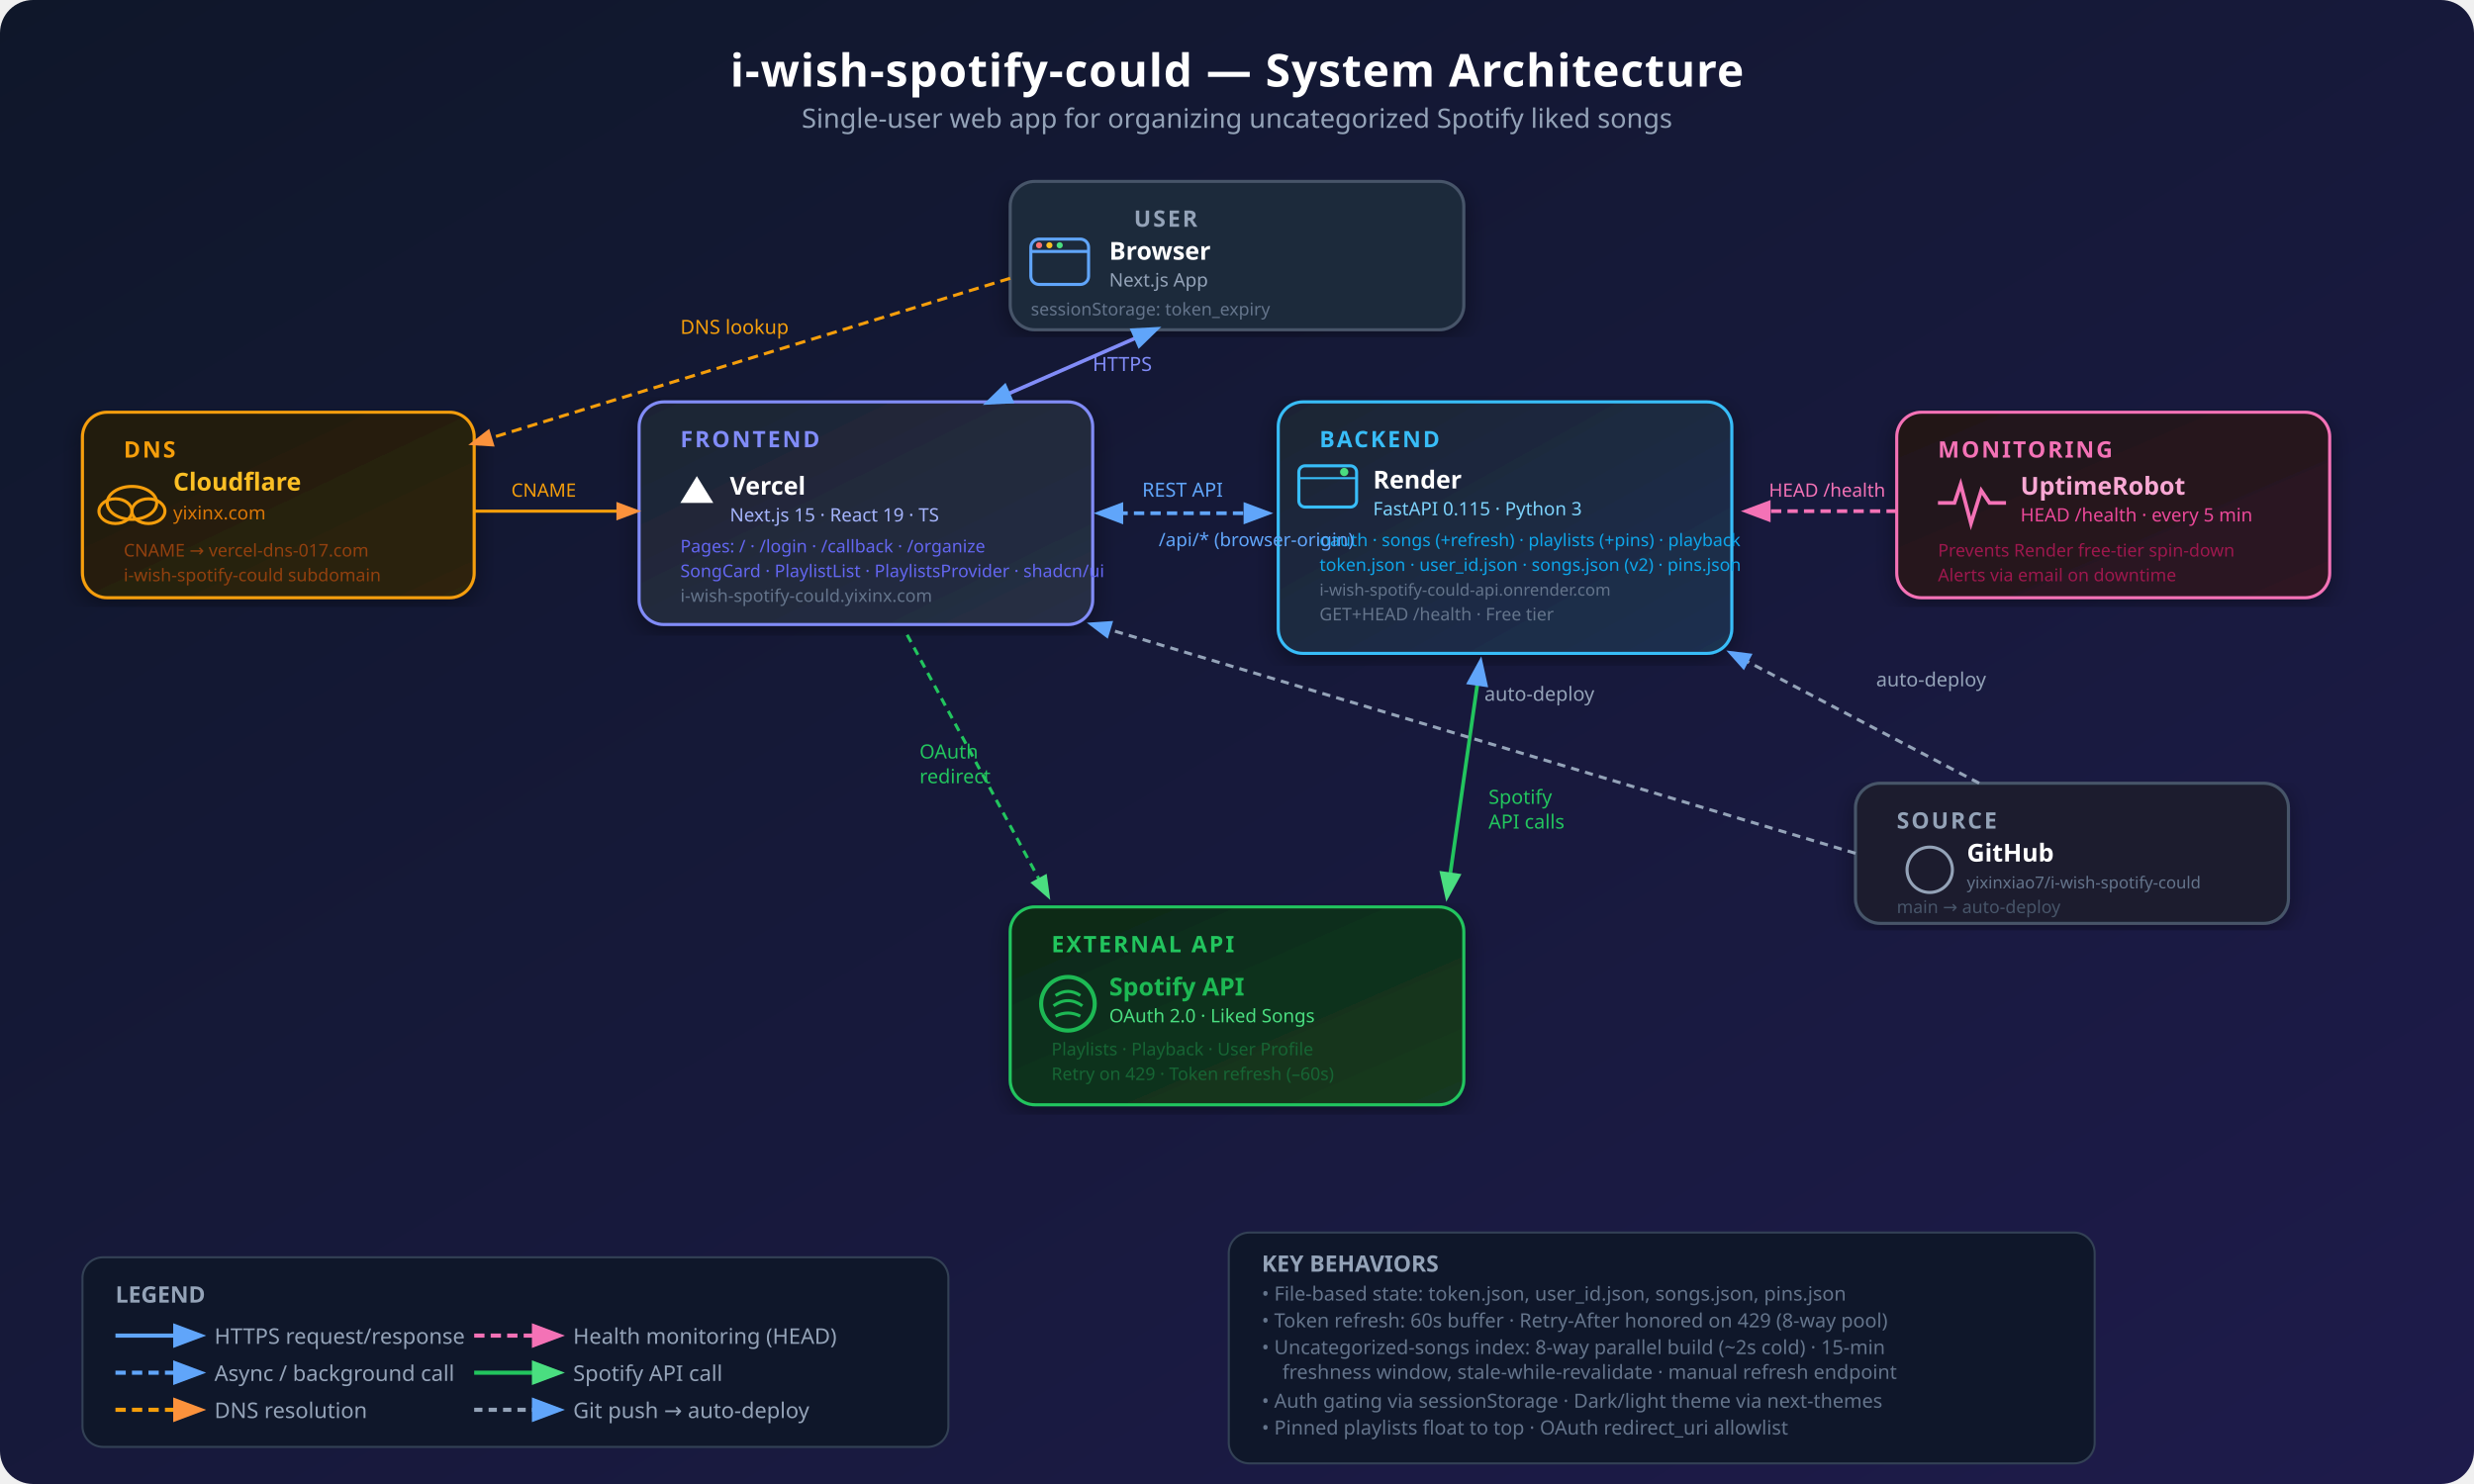
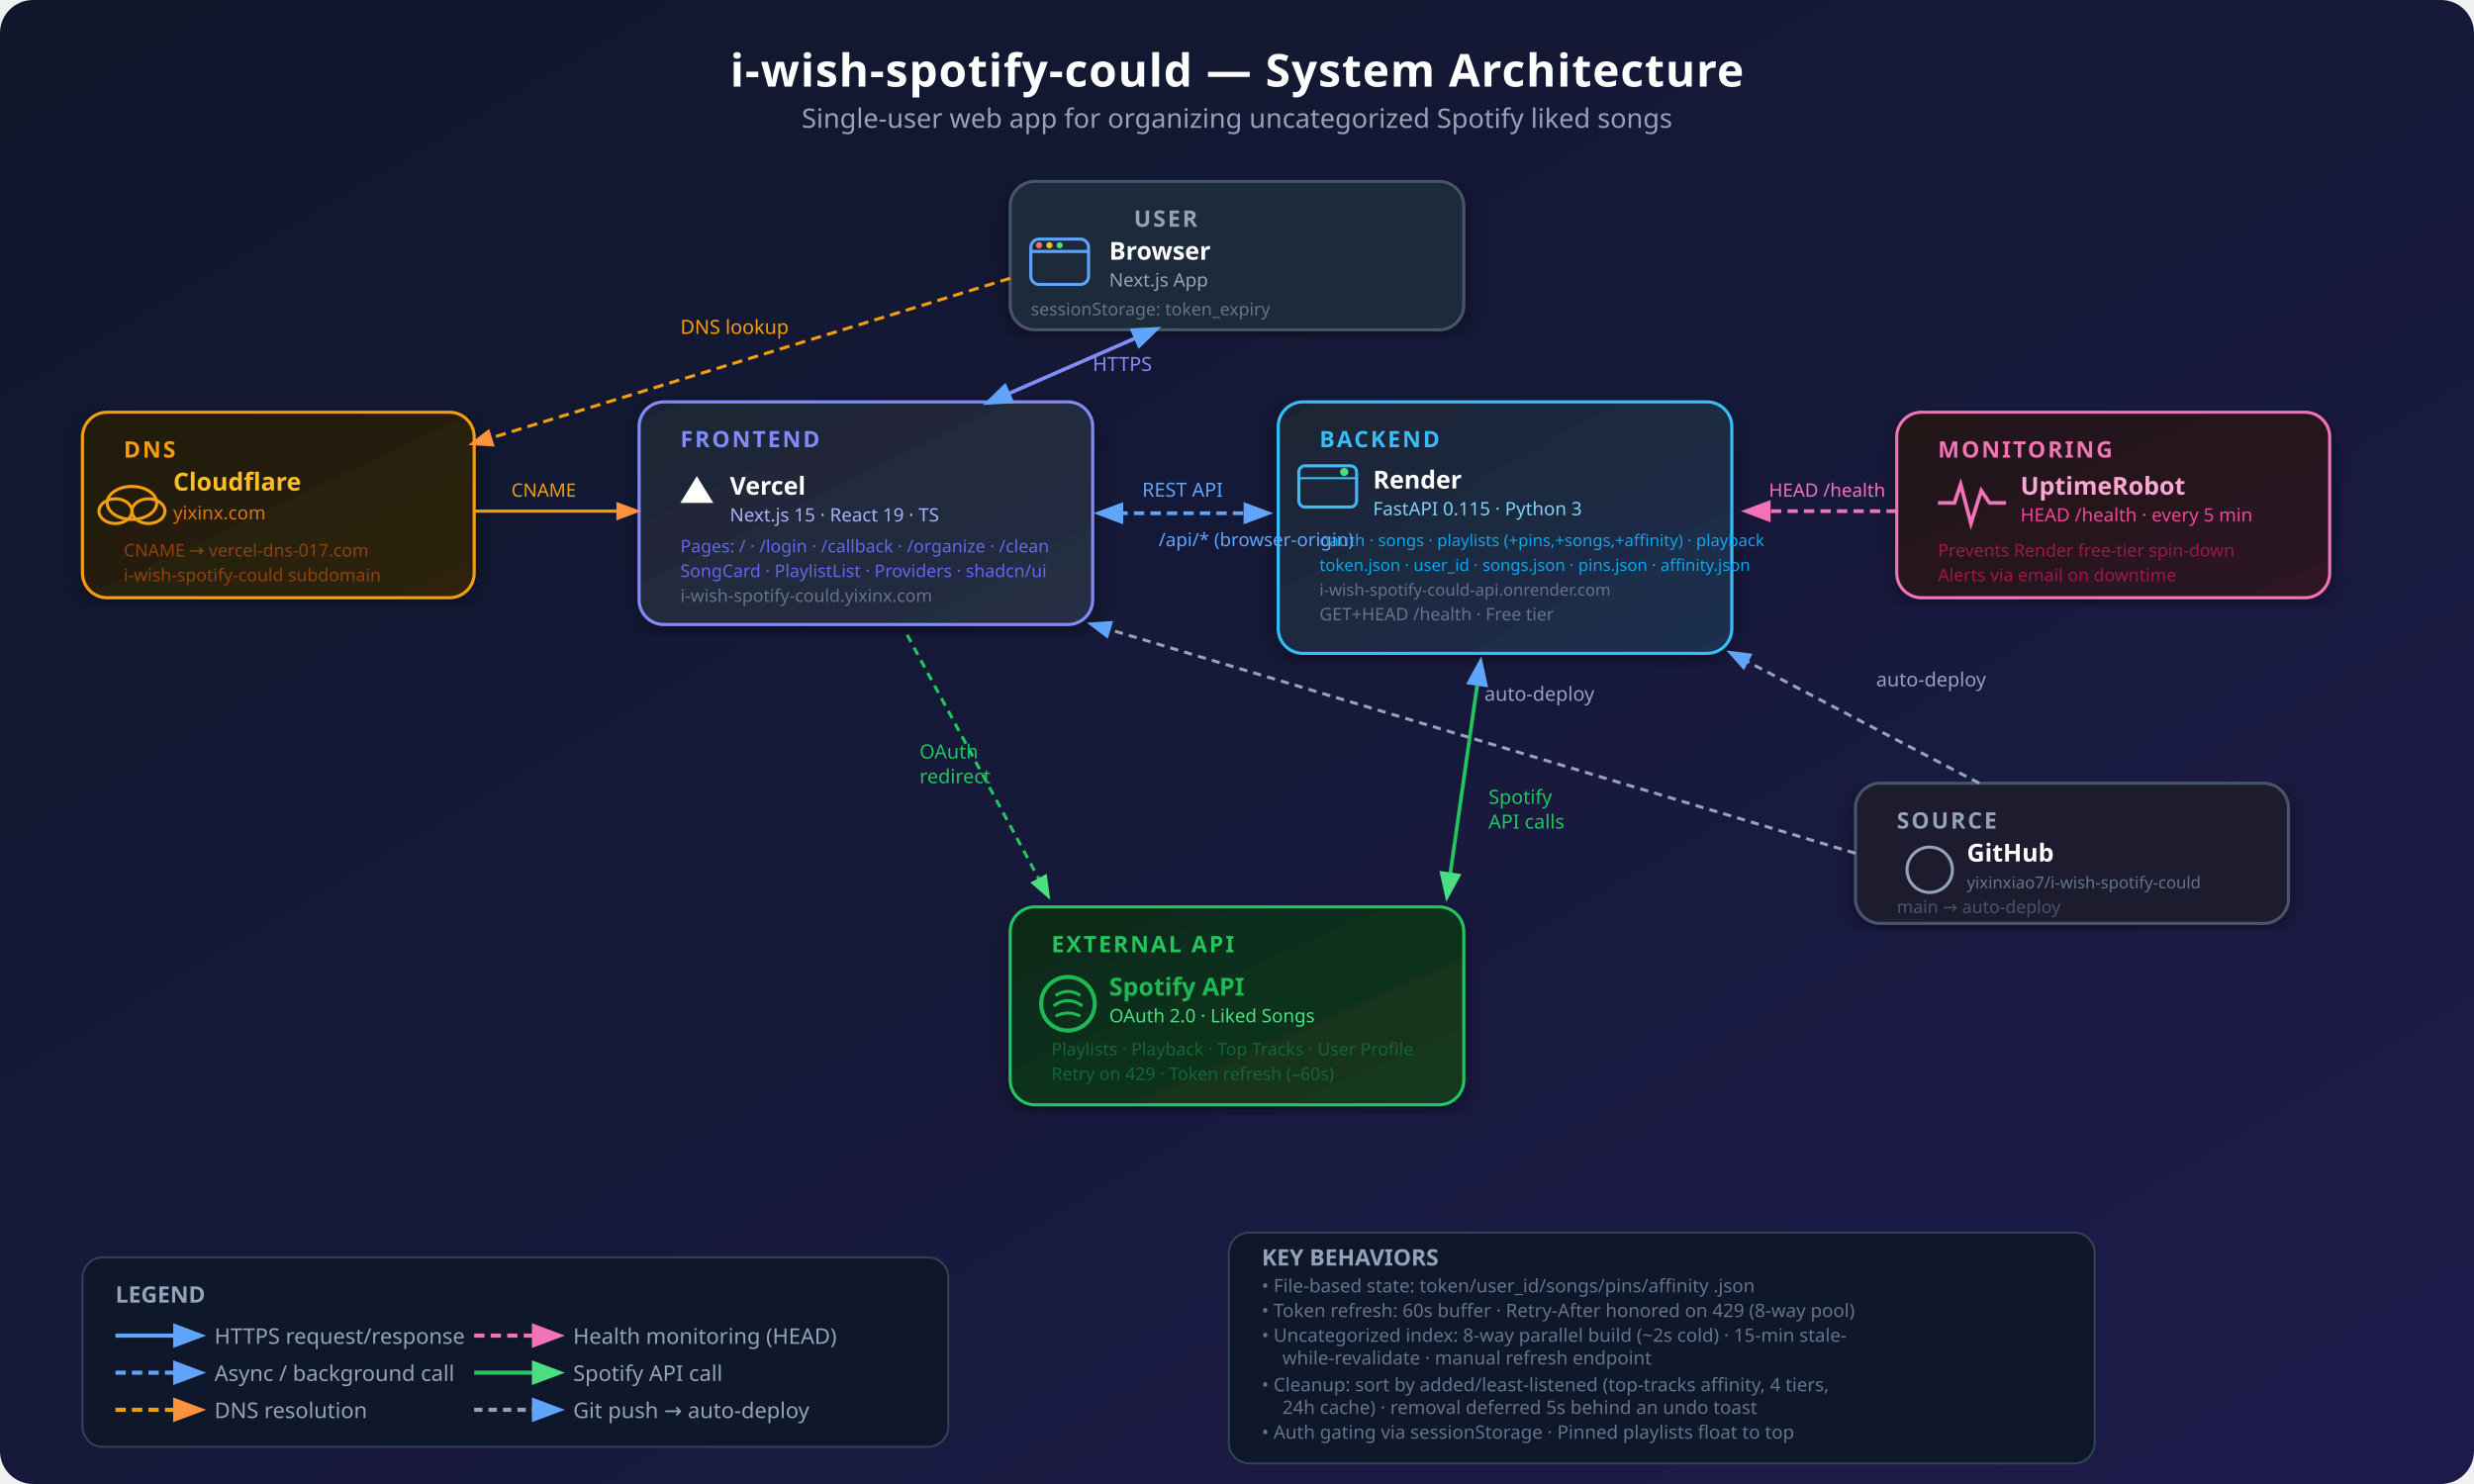
<svg xmlns="http://www.w3.org/2000/svg" viewBox="0 0 1200 720" width="1200" height="720" font-family="'Segoe UI', system-ui, sans-serif">
  <defs>
    <linearGradient id="bgGrad" x1="0%" y1="0%" x2="100%" y2="100%">
      <stop offset="0%" style="stop-color:#0f172a" />
      <stop offset="100%" style="stop-color:#1e1b4b" />
    </linearGradient>
    <linearGradient id="vercelGrad" x1="0%" y1="0%" x2="100%" y2="100%">
      <stop offset="0%" style="stop-color:#1d2433" />
      <stop offset="100%" style="stop-color:#262f45" />
    </linearGradient>
    <linearGradient id="renderGrad" x1="0%" y1="0%" x2="100%" y2="100%">
      <stop offset="0%" style="stop-color:#1c2433" />
      <stop offset="100%" style="stop-color:#1f3050" />
    </linearGradient>
    <linearGradient id="spotifyGrad" x1="0%" y1="0%" x2="100%" y2="100%">
      <stop offset="0%" style="stop-color:#0f2818" />
      <stop offset="100%" style="stop-color:#133a20" />
    </linearGradient>
    <linearGradient id="cfGrad" x1="0%" y1="0%" x2="100%" y2="100%">
      <stop offset="0%" style="stop-color:#1f1a0e" />
      <stop offset="100%" style="stop-color:#2e2510" />
    </linearGradient>
    <linearGradient id="urGrad" x1="0%" y1="0%" x2="100%" y2="100%">
      <stop offset="0%" style="stop-color:#1f1218" />
      <stop offset="100%" style="stop-color:#2e1524" />
    </linearGradient>
    <marker id="arrowBlue" markerWidth="8" markerHeight="8" refX="6" refY="3" orient="auto">
      <path d="M0,0 L0,6 L8,3 z" fill="#60a5fa" />
    </marker>
    <marker id="arrowGreen" markerWidth="8" markerHeight="8" refX="6" refY="3" orient="auto">
      <path d="M0,0 L0,6 L8,3 z" fill="#4ade80" />
    </marker>
    <marker id="arrowOrange" markerWidth="8" markerHeight="8" refX="6" refY="3" orient="auto">
      <path d="M0,0 L0,6 L8,3 z" fill="#fb923c" />
    </marker>
    <marker id="arrowPink" markerWidth="8" markerHeight="8" refX="6" refY="3" orient="auto">
      <path d="M0,0 L0,6 L8,3 z" fill="#f472b6" />
    </marker>
    <marker id="arrowBlueBack" markerWidth="8" markerHeight="8" refX="2" refY="3" orient="auto">
      <path d="M8,0 L8,6 L0,3 z" fill="#60a5fa" />
    </marker>
    <filter id="glow">
      <feGaussianBlur stdDeviation="2" result="coloredBlur" />
      <feMerge>
        <feMergeNode in="coloredBlur" />
        <feMergeNode in="SourceGraphic" />
      </feMerge>
    </filter>
    <filter id="softShadow" x="-5%" y="-5%" width="110%" height="110%">
      <feDropShadow dx="0" dy="3" stdDeviation="6" flood-color="#000" flood-opacity="0.4" />
    </filter>
  </defs>
  <rect width="1200" height="720" fill="url(#bgGrad)" rx="16" />
  <text x="600" y="42" text-anchor="middle" font-size="22" font-weight="700" fill="white" letter-spacing="0.5">i-wish-spotify-could — System Architecture</text>
  <text x="600" y="62" text-anchor="middle" font-size="13" fill="#94a3b8">Single-user web app for organizing uncategorized Spotify liked songs</text>
  <g filter="url(#softShadow)">
    <rect x="490" y="88" width="220" height="72" rx="12" fill="#1e293b" stroke="#475569" stroke-width="1.5" />
  </g>
  <text x="550" y="110" font-size="11" fill="#94a3b8" font-weight="600" letter-spacing="1">USER</text>
  <rect x="500" y="116" width="28" height="22" rx="4" fill="none" stroke="#60a5fa" stroke-width="1.5" />
  <line x1="500" y1="122" x2="528" y2="122" stroke="#60a5fa" stroke-width="1.5" />
  <circle cx="504" cy="119" r="1.5" fill="#f87171" />
  <circle cx="509" cy="119" r="1.5" fill="#fbbf24" />
  <circle cx="514" cy="119" r="1.5" fill="#4ade80" />
  <text x="538" y="126" font-size="12" font-weight="700" fill="white">Browser</text>
  <text x="538" y="139" font-size="9" fill="#94a3b8">Next.js App</text>
  <text x="500" y="153" font-size="8.5" fill="#64748b">sessionStorage: token_expiry</text>
  <g filter="url(#softShadow)">
    <rect x="40" y="200" width="190" height="90" rx="12" fill="url(#cfGrad)" stroke="#f59e0b" stroke-width="1.5" />
  </g>
  <text x="60" y="222" font-size="11" fill="#f59e0b" font-weight="600" letter-spacing="1">DNS</text>
  <ellipse cx="64" cy="244" rx="12" ry="8" fill="none" stroke="#f59e0b" stroke-width="1.5" />
  <ellipse cx="56" cy="248" rx="8" ry="6" fill="none" stroke="#f59e0b" stroke-width="1.5" />
  <ellipse cx="72" cy="248" rx="8" ry="6" fill="none" stroke="#f59e0b" stroke-width="1.5" />
  <text x="84" y="238" font-size="12" font-weight="700" fill="#fbbf24">Cloudflare</text>
  <text x="84" y="252" font-size="9" fill="#d97706">yixinx.com</text>
  <text x="60" y="270" font-size="8.5" fill="#92400e">CNAME → vercel-dns-017.com</text>
  <text x="60" y="282" font-size="8.5" fill="#92400e">i-wish-spotify-could subdomain</text>
  <g filter="url(#softShadow)">
    <rect x="310" y="195" width="220" height="108" rx="12" fill="url(#vercelGrad)" stroke="#818cf8" stroke-width="1.5" />
  </g>
  <text x="330" y="217" font-size="11" fill="#818cf8" font-weight="600" letter-spacing="1">FRONTEND</text>
  <polygon points="330,244 346,244 338,231" fill="white" />
  <text x="354" y="240" font-size="12" font-weight="700" fill="white">Vercel</text>
  <text x="354" y="253" font-size="9" fill="#a5b4fc">Next.js 15 · React 19 · TS</text>
-   <text x="330" y="268" font-size="8.5" fill="#6366f1">Pages: / · /login · /callback · /organize</text>
-   <text x="330" y="280" font-size="8.5" fill="#6366f1">SongCard · PlaylistList · PlaylistsProvider · shadcn/ui</text>
+   <text x="330" y="268" font-size="8.5" fill="#6366f1">Pages: / · /login · /callback · /organize · /clean</text>
+   <text x="330" y="280" font-size="8.5" fill="#6366f1">SongCard · PlaylistList · Providers · shadcn/ui</text>
  <text x="330" y="292" font-size="8.5" fill="#64748b">i-wish-spotify-could.yixinx.com</text>
  <g filter="url(#softShadow)">
    <rect x="620" y="195" width="220" height="122" rx="12" fill="url(#renderGrad)" stroke="#38bdf8" stroke-width="1.5" />
  </g>
  <text x="640" y="217" font-size="11" fill="#38bdf8" font-weight="600" letter-spacing="1">BACKEND</text>
  <rect x="630" y="226" width="28" height="20" rx="3" fill="none" stroke="#38bdf8" stroke-width="1.5" />
  <line x1="630" y1="232" x2="658" y2="232" stroke="#38bdf8" stroke-width="1" />
  <circle cx="652" cy="229" r="2" fill="#4ade80" />
  <text x="666" y="237" font-size="12" font-weight="700" fill="white">Render</text>
  <text x="666" y="250" font-size="9" fill="#7dd3fc">FastAPI 0.115 · Python 3</text>
-   <text x="640" y="265" font-size="8.5" fill="#0ea5e9">oauth · songs (+refresh) · playlists (+pins) · playback</text>
-   <text x="640" y="277" font-size="8.5" fill="#0ea5e9">token.json · user_id.json · songs.json (v2) · pins.json</text>
+   <text x="640" y="265" font-size="8" fill="#0ea5e9">oauth · songs · playlists (+pins,+songs,+affinity) · playback</text>
+   <text x="640" y="277" font-size="8" fill="#0ea5e9">token.json · user_id · songs.json · pins.json · affinity.json</text>
  <text x="640" y="289" font-size="8" fill="#64748b">i-wish-spotify-could-api.onrender.com</text>
  <text x="640" y="301" font-size="8.5" fill="#64748b">GET+HEAD /health · Free tier</text>
  <g filter="url(#softShadow)">
    <rect x="490" y="440" width="220" height="96" rx="12" fill="url(#spotifyGrad)" stroke="#22c55e" stroke-width="1.5" />
  </g>
  <text x="510" y="462" font-size="11" fill="#22c55e" font-weight="600" letter-spacing="1">EXTERNAL API</text>
  <circle cx="518" cy="487" r="13" fill="none" stroke="#1db954" stroke-width="2" />
  <path d="M512,483 Q518,479 524,483" stroke="#1db954" stroke-width="1.5" fill="none" />
  <path d="M511,488 Q518,483 525,488" stroke="#1db954" stroke-width="1.5" fill="none" />
  <path d="M512,493 Q518,490 524,493" stroke="#1db954" stroke-width="1.5" fill="none" />
  <text x="538" y="483" font-size="12" font-weight="700" fill="#1db954">Spotify API</text>
  <text x="538" y="496" font-size="9" fill="#4ade80">OAuth 2.0 · Liked Songs</text>
-   <text x="510" y="512" font-size="8.5" fill="#166534">Playlists · Playback · User Profile</text>
+   <text x="510" y="512" font-size="8.5" fill="#166534">Playlists · Playback · Top Tracks · User Profile</text>
  <text x="510" y="524" font-size="8.5" fill="#166534">Retry on 429 · Token refresh (–60s)</text>
  <g filter="url(#softShadow)">
    <rect x="920" y="200" width="210" height="90" rx="12" fill="url(#urGrad)" stroke="#f472b6" stroke-width="1.5" />
  </g>
  <text x="940" y="222" font-size="11" fill="#f472b6" font-weight="600" letter-spacing="1">MONITORING</text>
  <polyline points="940,244 948,244 951,235 956,254 961,238 965,244 973,244" stroke="#f472b6" stroke-width="1.8" fill="none" />
  <text x="980" y="240" font-size="12" font-weight="700" fill="#f9a8d4">UptimeRobot</text>
  <text x="980" y="253" font-size="9" fill="#ec4899">HEAD /health · every 5 min</text>
  <text x="940" y="270" font-size="8.5" fill="#9d174d">Prevents Render free-tier spin-down</text>
  <text x="940" y="282" font-size="8.5" fill="#9d174d">Alerts via email on downtime</text>
  <g filter="url(#softShadow)">
    <rect x="900" y="380" width="210" height="68" rx="12" fill="#1a1f2e" stroke="#475569" stroke-width="1.5" />
  </g>
  <text x="920" y="402" font-size="11" fill="#94a3b8" font-weight="600" letter-spacing="1">SOURCE</text>
  <circle cx="936" cy="422" r="11" fill="none" stroke="#94a3b8" stroke-width="1.5" />
  <text x="954" y="418" font-size="12" font-weight="700" fill="white">GitHub</text>
  <text x="954" y="431" font-size="8" fill="#64748b">yixinxiao7/i-wish-spotify-could</text>
  <text x="920" y="443" font-size="8.5" fill="#475569">main → auto-deploy</text>
  <line x1="490" y1="135" x2="230" y2="215" stroke="#f59e0b" stroke-width="1.5" stroke-dasharray="5,3" marker-end="url(#arrowOrange)" />
  <text x="330" y="162" font-size="9.5" fill="#f59e0b">DNS lookup</text>
  <line x1="230" y1="248" x2="308" y2="248" stroke="#f59e0b" stroke-width="1.5" marker-end="url(#arrowOrange)" />
  <text x="248" y="241" font-size="9" fill="#f59e0b">CNAME</text>
  <line x1="560" y1="160" x2="480" y2="195" stroke="#818cf8" stroke-width="1.8" marker-end="url(#arrowBlue)" marker-start="url(#arrowBlueBack)" />
  <text x="530" y="180" font-size="9.5" fill="#818cf8">HTTPS</text>
  <line x1="534" y1="249" x2="614" y2="249" stroke="#60a5fa" stroke-width="1.8" stroke-dasharray="5,3" marker-end="url(#arrowBlue)" marker-start="url(#arrowBlueBack)" />
  <text x="554" y="241" font-size="9.5" fill="#60a5fa">REST API</text>
  <text x="562" y="265" font-size="9" fill="#60a5fa">/api/* (browser-origin)</text>
  <line x1="718" y1="322" x2="702" y2="434" stroke="#22c55e" stroke-width="1.8" marker-end="url(#arrowGreen)" marker-start="url(#arrowBlueBack)" />
  <text x="722" y="390" font-size="9.5" fill="#22c55e">Spotify</text>
  <text x="722" y="402" font-size="9.5" fill="#22c55e">API calls</text>
  <line x1="440" y1="308" x2="508" y2="434" stroke="#22c55e" stroke-width="1.5" stroke-dasharray="4,3" marker-end="url(#arrowGreen)" />
  <text x="446" y="368" font-size="9.5" fill="#22c55e">OAuth</text>
  <text x="446" y="380" font-size="9.5" fill="#22c55e">redirect</text>
  <line x1="920" y1="248" x2="848" y2="248" stroke="#f472b6" stroke-width="1.8" stroke-dasharray="5,3" marker-end="url(#arrowPink)" />
  <text x="858" y="241" font-size="9" fill="#f472b6">HEAD /health</text>
  <line x1="960" y1="380" x2="840" y2="317" stroke="#94a3b8" stroke-width="1.5" stroke-dasharray="4,3" marker-end="url(#arrowBlue)" />
  <text x="910" y="333" font-size="9.5" fill="#94a3b8">auto-deploy</text>
  <line x1="900" y1="414" x2="530" y2="303" stroke="#94a3b8" stroke-width="1.5" stroke-dasharray="4,3" marker-end="url(#arrowBlue)" />
  <text x="720" y="340" font-size="9.5" fill="#94a3b8">auto-deploy</text>
  <rect x="40" y="610" width="420" height="92" rx="10" fill="#0f172a" stroke="#334155" stroke-width="1" />
  <text x="56" y="632" font-size="11" fill="#94a3b8" font-weight="600">LEGEND</text>
  <line x1="56" y1="648" x2="96" y2="648" stroke="#60a5fa" stroke-width="2" marker-end="url(#arrowBlue)" />
  <text x="104" y="652" font-size="10.5" fill="#94a3b8">HTTPS request/response</text>
  <line x1="56" y1="666" x2="96" y2="666" stroke="#60a5fa" stroke-width="2" stroke-dasharray="5,3" marker-end="url(#arrowBlue)" />
  <text x="104" y="670" font-size="10.5" fill="#94a3b8">Async / background call</text>
  <line x1="56" y1="684" x2="96" y2="684" stroke="#f59e0b" stroke-width="2" stroke-dasharray="5,3" marker-end="url(#arrowOrange)" />
  <text x="104" y="688" font-size="10.5" fill="#94a3b8">DNS resolution</text>
  <line x1="230" y1="648" x2="270" y2="648" stroke="#f472b6" stroke-width="2" stroke-dasharray="5,3" marker-end="url(#arrowPink)" />
  <text x="278" y="652" font-size="10.5" fill="#94a3b8">Health monitoring (HEAD)</text>
  <line x1="230" y1="666" x2="270" y2="666" stroke="#22c55e" stroke-width="2" marker-end="url(#arrowGreen)" />
  <text x="278" y="670" font-size="10.5" fill="#94a3b8">Spotify API call</text>
  <line x1="230" y1="684" x2="270" y2="684" stroke="#94a3b8" stroke-width="2" stroke-dasharray="4,3" marker-end="url(#arrowBlue)" />
  <text x="278" y="688" font-size="10.5" fill="#94a3b8">Git push → auto-deploy</text>
  <rect x="596" y="598" width="420" height="112" rx="10" fill="#0f172a" stroke="#334155" stroke-width="1" />
-   <text x="612" y="617" font-size="11" fill="#94a3b8" font-weight="600">KEY BEHAVIORS</text>
-   <text x="612" y="631" font-size="9.5" fill="#64748b">• File-based state: token.json, user_id.json, songs.json, pins.json</text>
-   <text x="612" y="644" font-size="9.5" fill="#64748b">• Token refresh: 60s buffer · Retry-After honored on 429 (8-way pool)</text>
-   <text x="612" y="657" font-size="9.5" fill="#64748b">• Uncategorized-songs index: 8-way parallel build (~2s cold) · 15-min</text>
-   <text x="622" y="669" font-size="9.5" fill="#64748b">freshness window, stale-while-revalidate · manual refresh endpoint</text>
-   <text x="612" y="683" font-size="9.5" fill="#64748b">• Auth gating via sessionStorage · Dark/light theme via next-themes</text>
-   <text x="612" y="696" font-size="9.5" fill="#64748b">• Pinned playlists float to top · OAuth redirect_uri allowlist</text>
+   <text x="612" y="614" font-size="11" fill="#94a3b8" font-weight="600">KEY BEHAVIORS</text>
+   <text x="612" y="627" font-size="9" fill="#64748b">• File-based state: token/user_id/songs/pins/affinity .json</text>
+   <text x="612" y="639" font-size="9" fill="#64748b">• Token refresh: 60s buffer · Retry-After honored on 429 (8-way pool)</text>
+   <text x="612" y="651" font-size="9" fill="#64748b">• Uncategorized index: 8-way parallel build (~2s cold) · 15-min stale-</text>
+   <text x="622" y="662" font-size="9" fill="#64748b">while-revalidate · manual refresh endpoint</text>
+   <text x="612" y="675" font-size="9" fill="#64748b">• Cleanup: sort by added/least-listened (top-tracks affinity, 4 tiers,</text>
+   <text x="622" y="686" font-size="9" fill="#64748b">24h cache) · removal deferred 5s behind an undo toast</text>
+   <text x="612" y="698" font-size="9" fill="#64748b">• Auth gating via sessionStorage · Pinned playlists float to top</text>
</svg>
